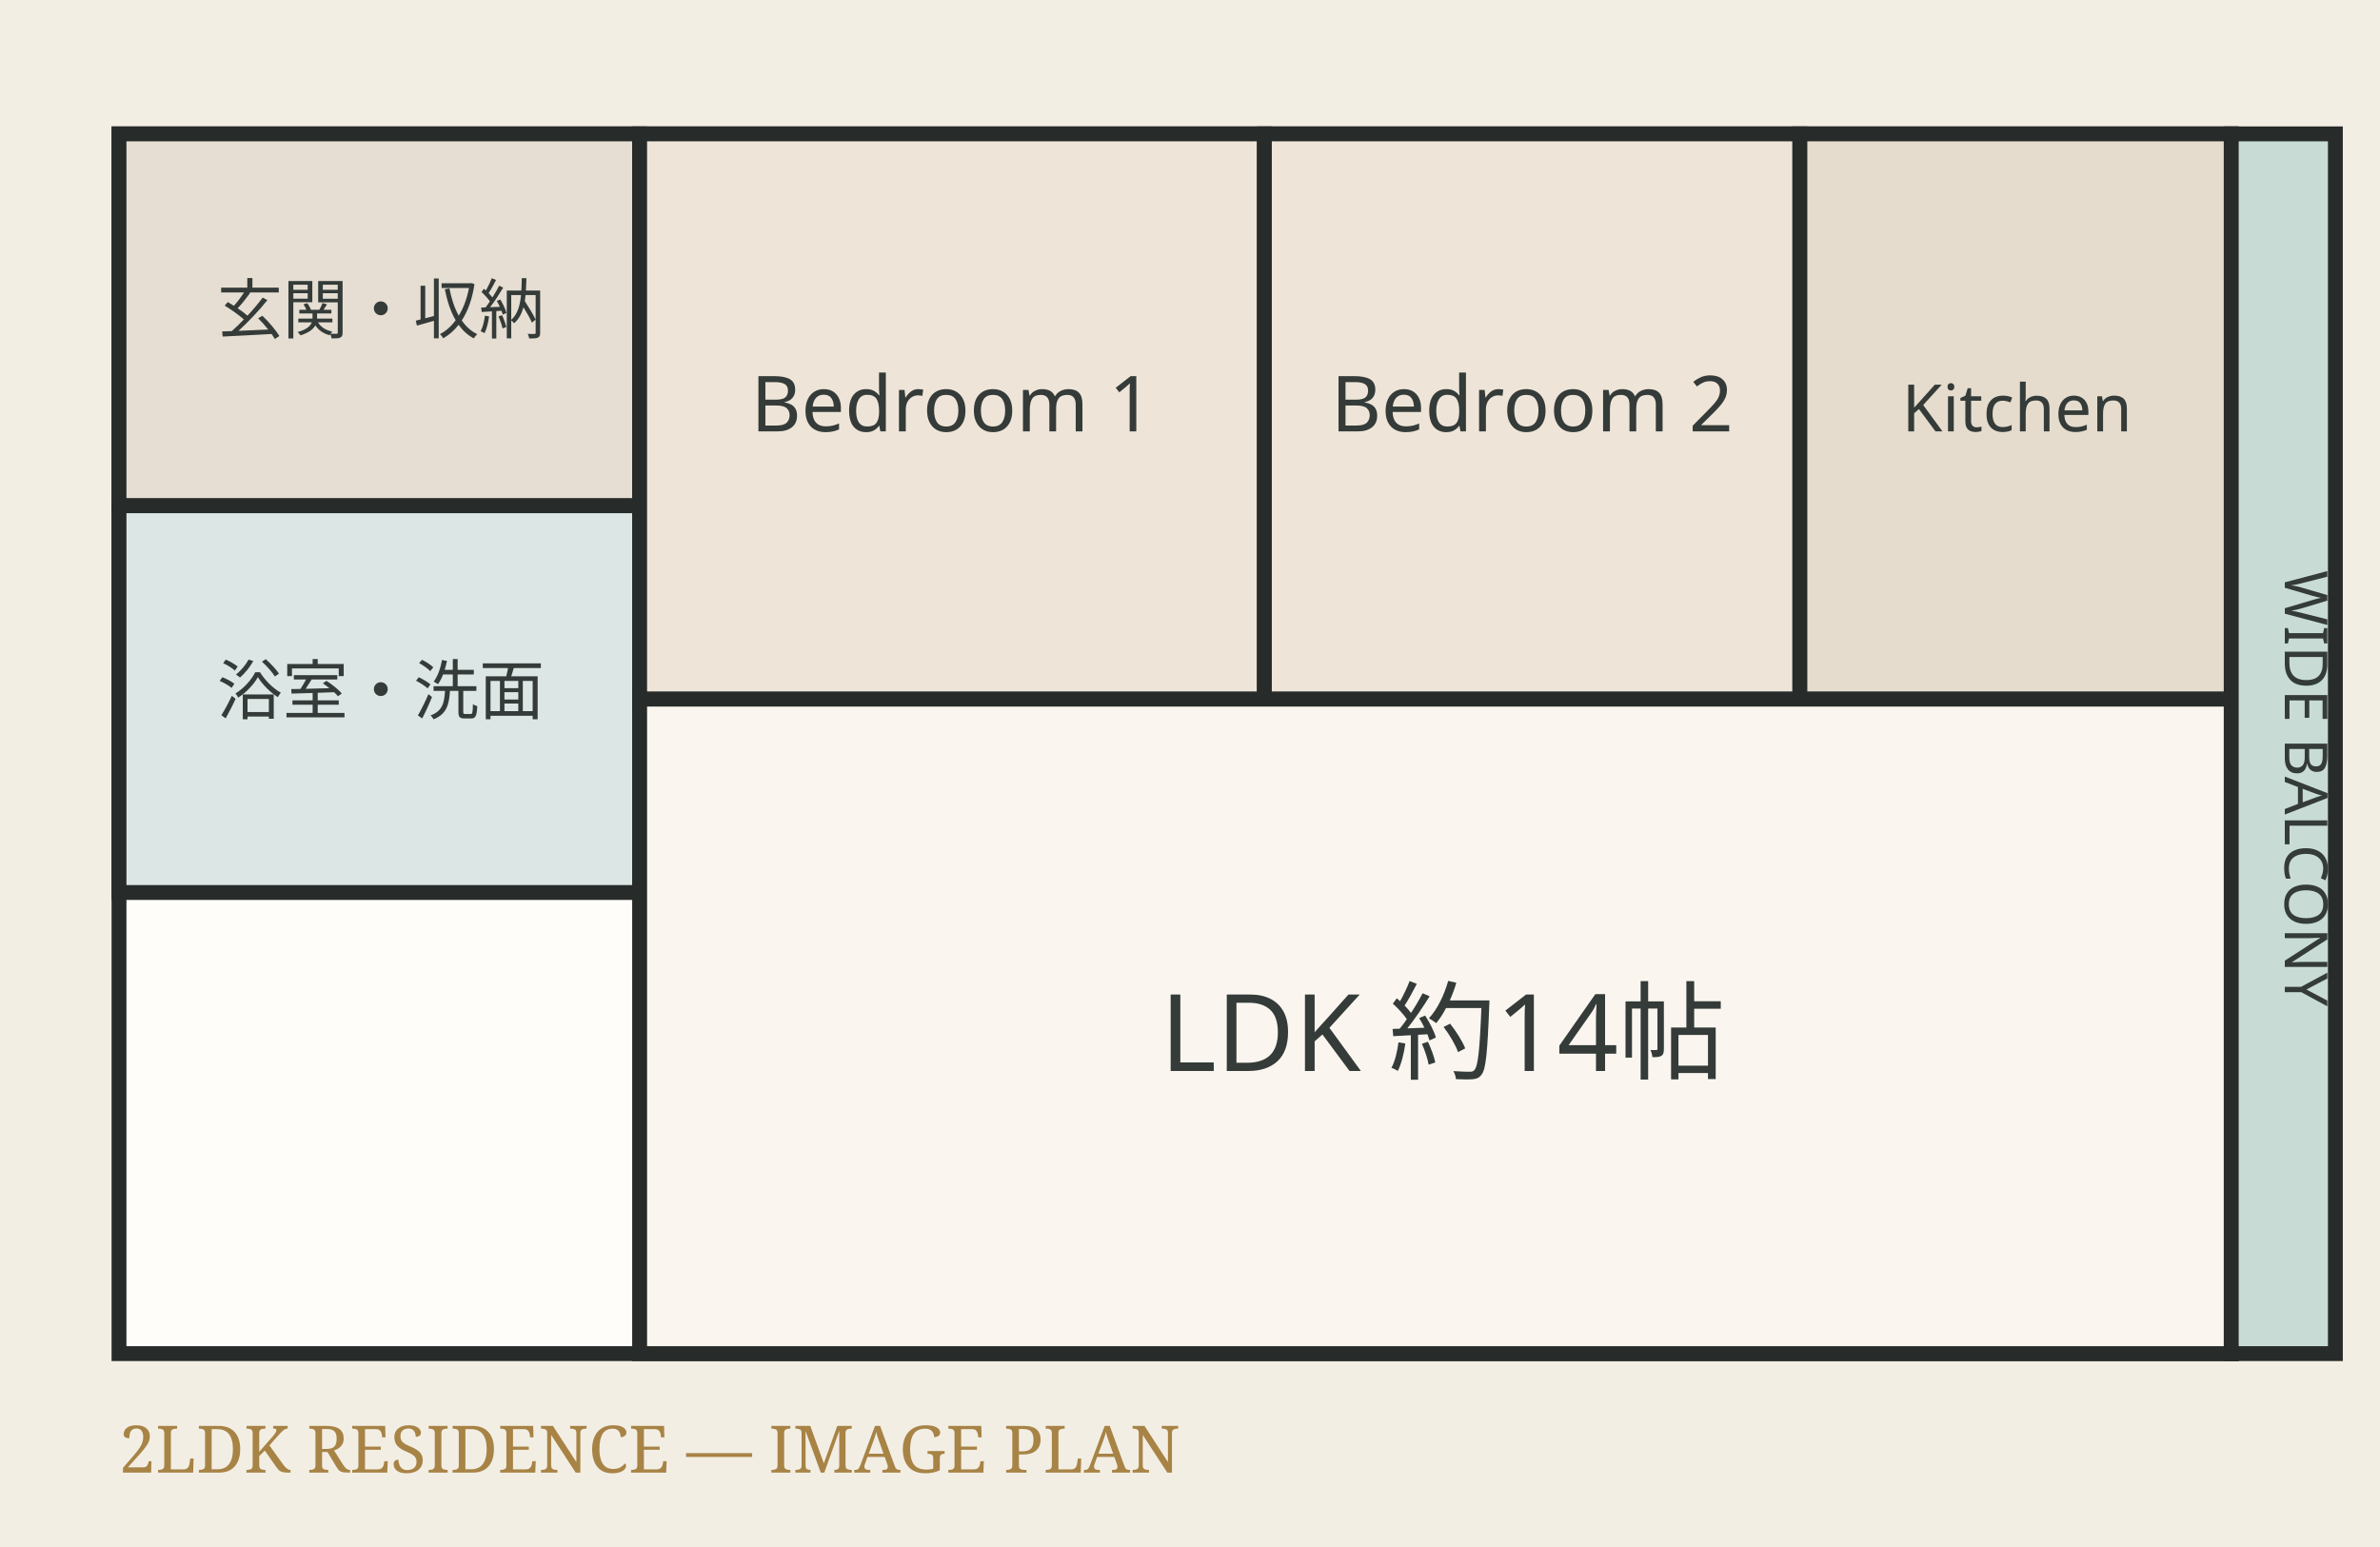
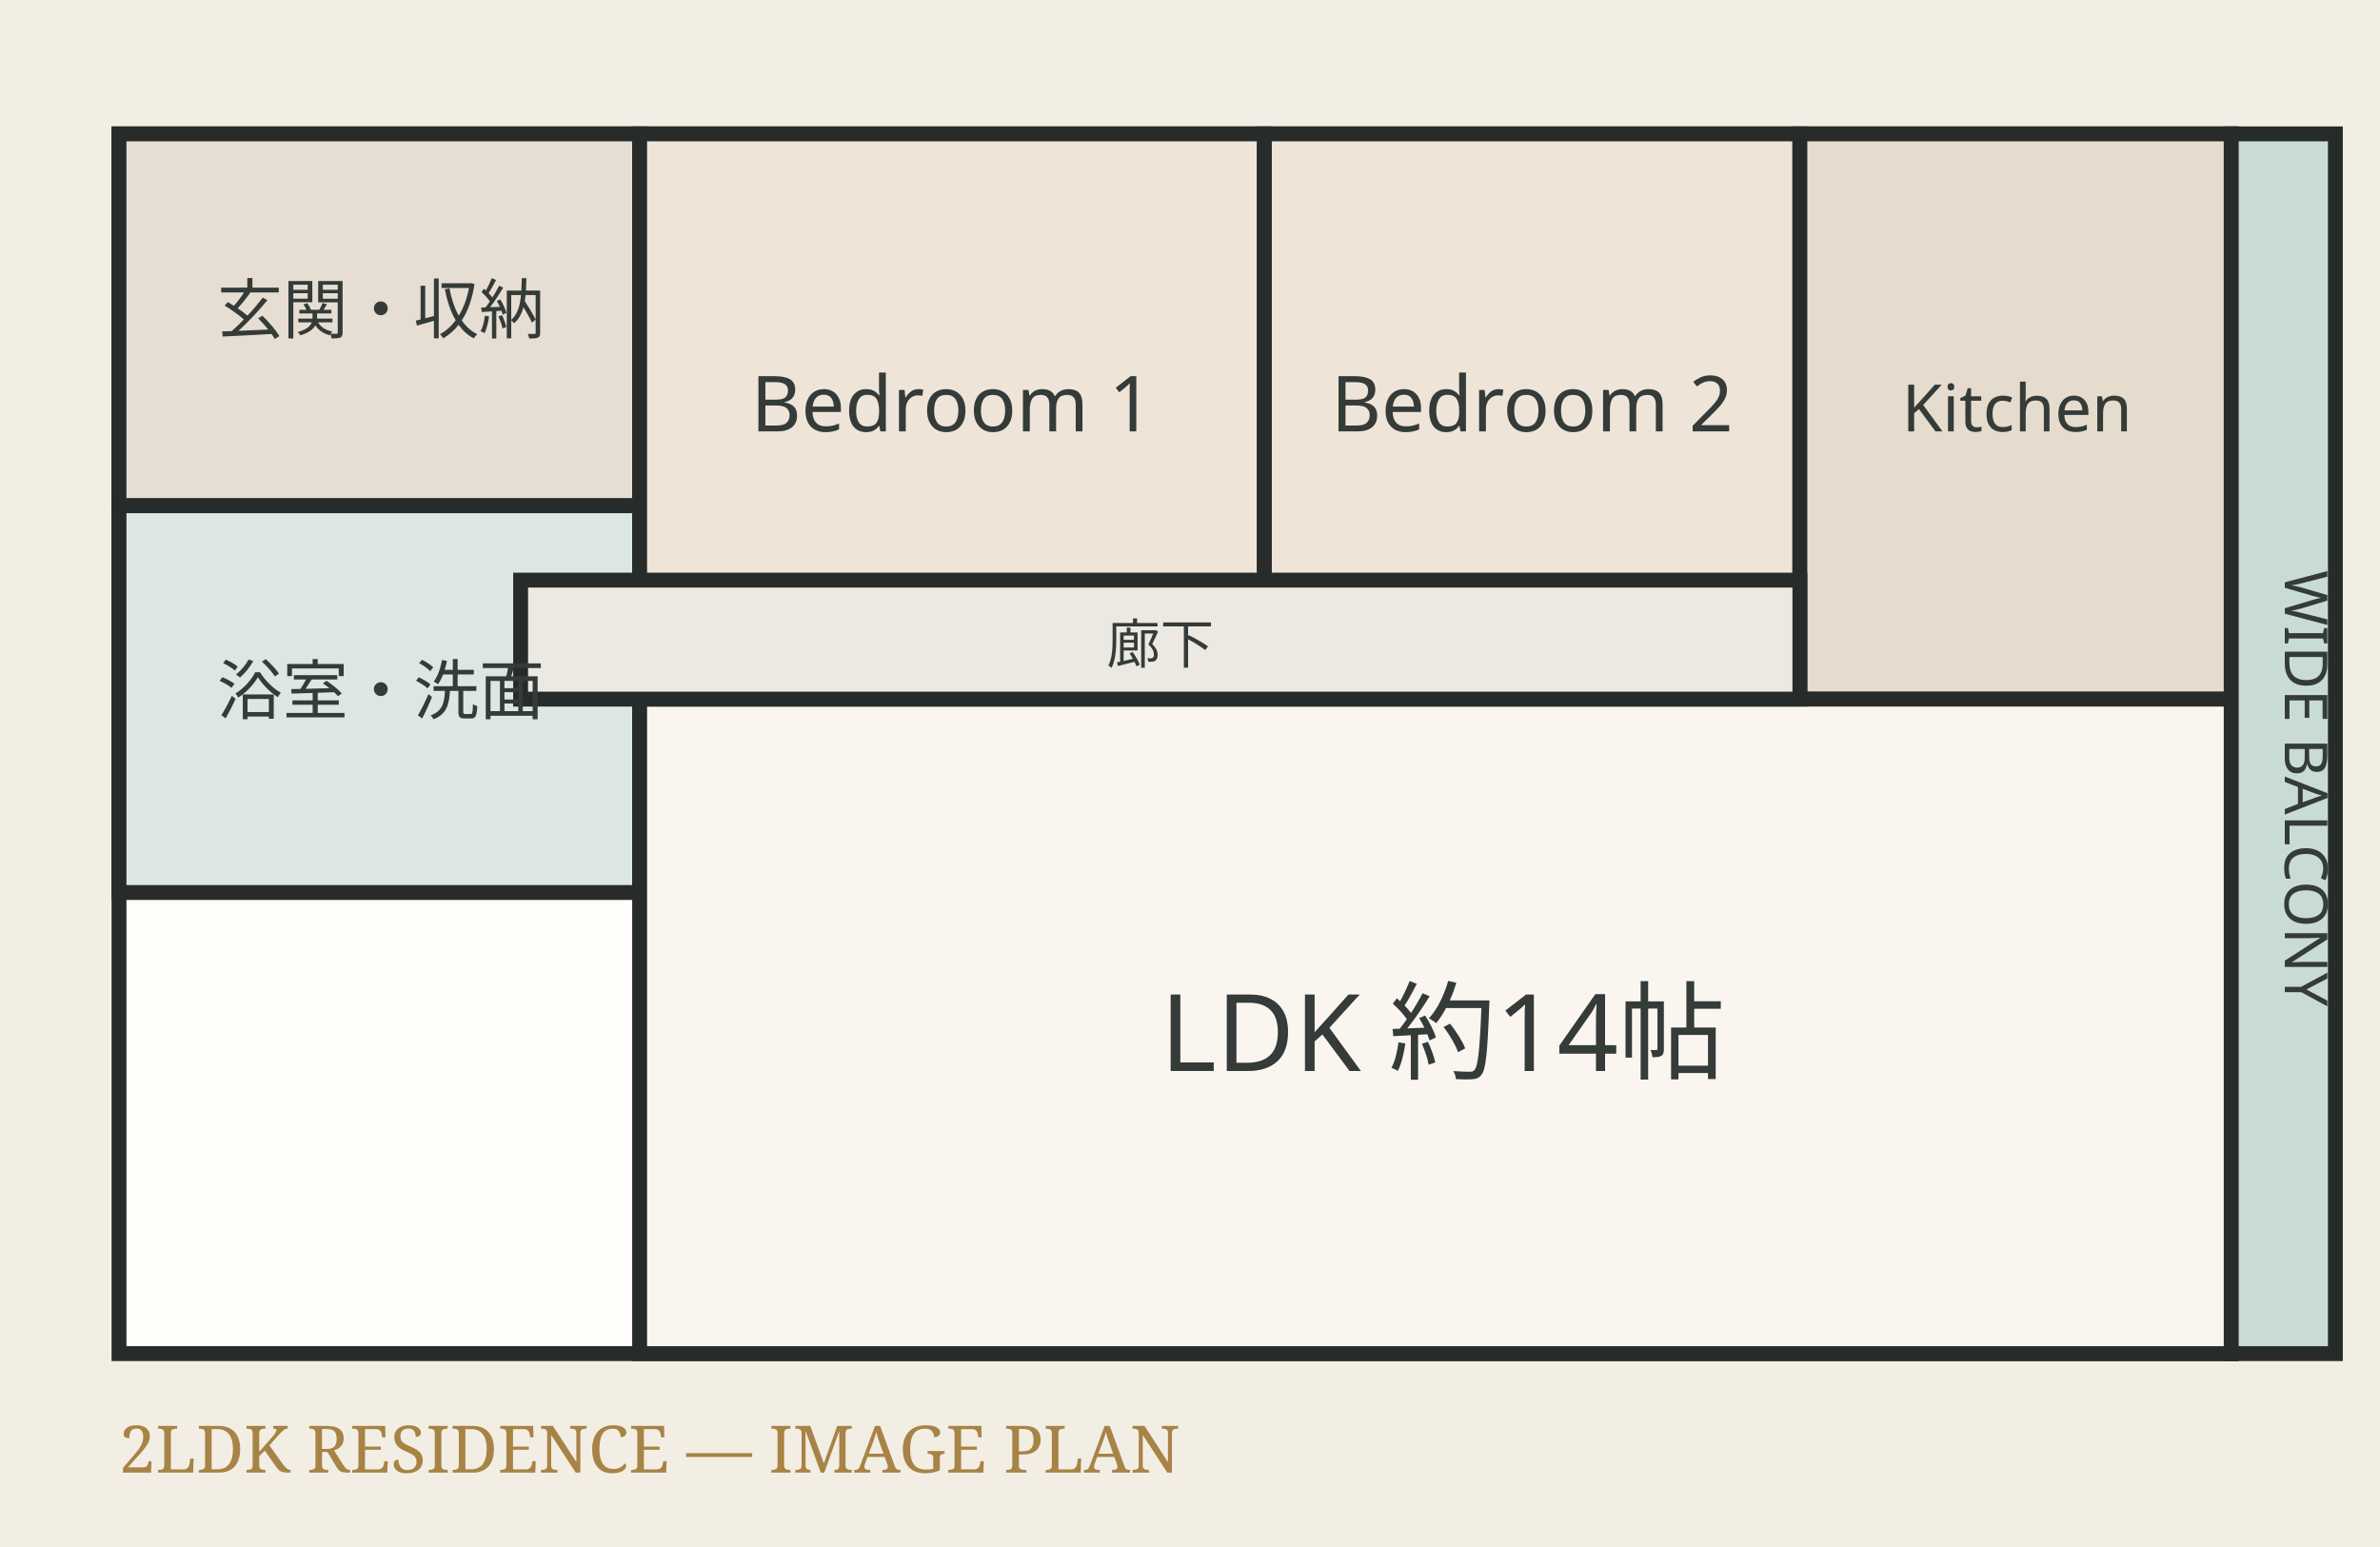
<svg xmlns="http://www.w3.org/2000/svg" viewBox="0 0 800 520" role="img" aria-labelledby="t d">
  <rect width="800" height="520" fill="#f3eee4" />
  <g stroke="#272b29" stroke-width="5" fill="#fffdf9">
    <rect x="40" y="45" width="710" height="410" />
    <rect x="40" y="45" width="175" height="125" fill="#e6ded2" />
    <rect x="40" y="170" width="175" height="130" fill="#dce7e5" />
    <rect x="215" y="45" width="210" height="190" fill="#eee5d8" />
    <rect x="425" y="45" width="180" height="190" fill="#eee5d8" />
    <rect x="605" y="45" width="145" height="190" fill="#e5dccd" />
    <rect x="215" y="235" width="535" height="220" fill="#faf6ef" />
    <rect x="750" y="45" width="35" height="410" fill="#c8dcd5" />
+     <rect x="175" y="195" width="430" height="40" fill="#ece9e2" />
  </g>
  <g fill="#343b38" font-family="sans-serif" text-anchor="middle">
    <text x="128" y="112" font-size="22">玄関・収納</text>
    <text x="128" y="240" font-size="22">浴室・洗面</text>
+     <text x="390" y="223" font-size="18">廊下</text>
    <text x="320" y="145" font-size="26">Bedroom 1</text>
    <text x="515" y="145" font-size="26">Bedroom 2</text>
    <text x="678" y="145" font-size="22">Kitchen</text>
    <text x="485" y="360" font-size="36">LDK 約14帖</text>
    <text x="768" y="265" font-size="20" transform="rotate(90 768 265)">WIDE BALCONY</text>
  </g>
  <text x="40" y="495" fill="#a78345" font-family="serif" font-size="22">2LDK RESIDENCE — IMAGE PLAN</text>
</svg>
